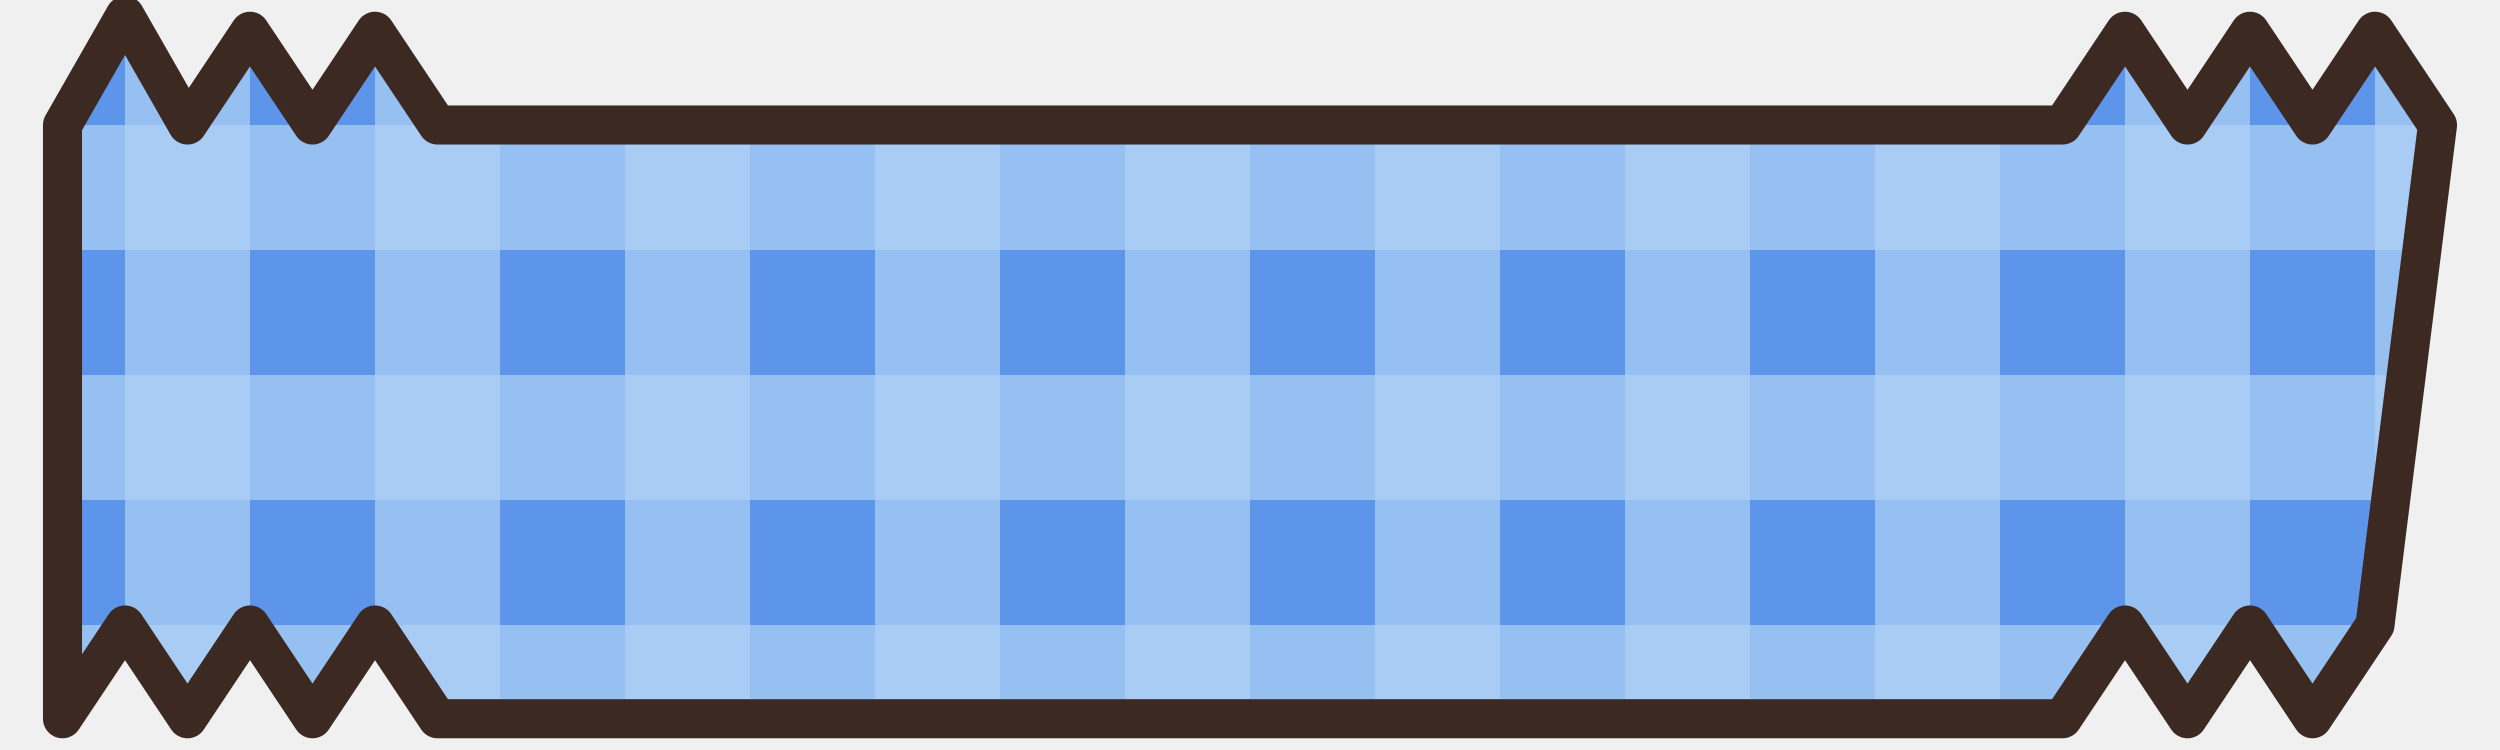
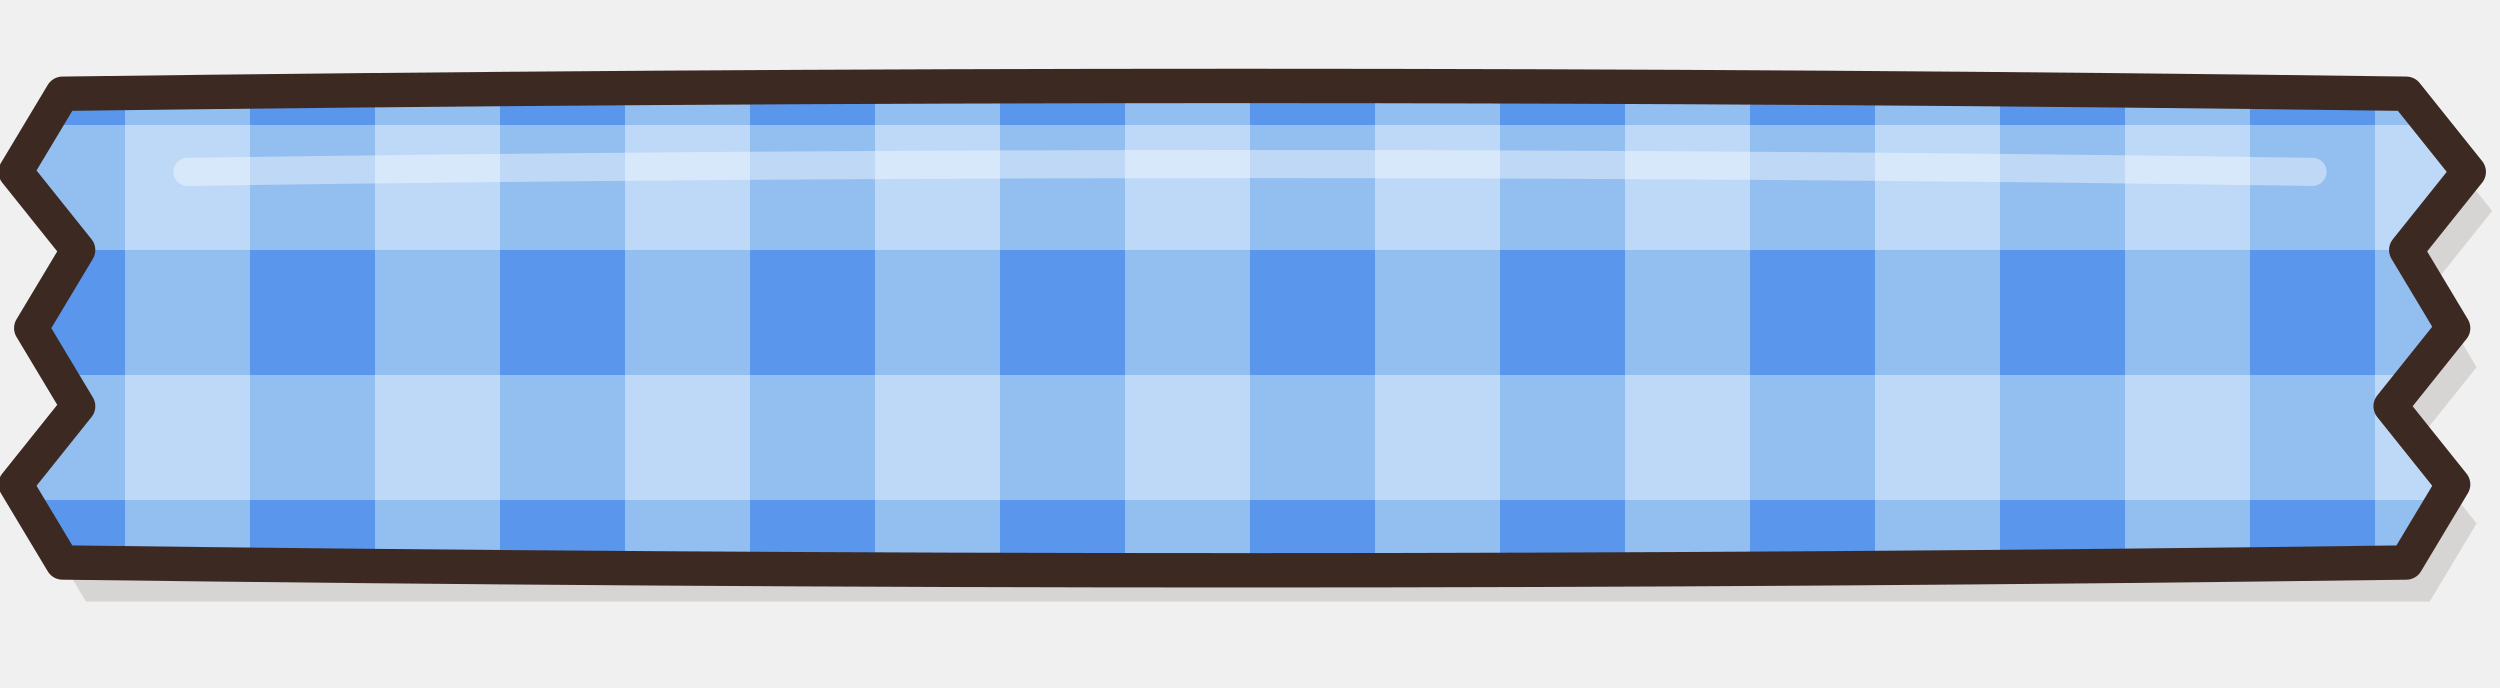
- <svg xmlns="http://www.w3.org/2000/svg" width="160" height="48" viewBox="0 0 160 48" fill="none">
+ <svg xmlns="http://www.w3.org/2000/svg" width="160" height="44" viewBox="0 0 160 44" fill="none">
  <defs>
-     <pattern id="blue-gingham" width="16" height="16" patternUnits="userSpaceOnUse">
-       <rect width="16" height="16" fill="#A9CCF4" />
-       <rect width="8" height="16" fill="#88B8EE" opacity="0.6" />
-       <rect width="16" height="8" fill="#88B8EE" opacity="0.6" />
-       <rect width="8" height="8" fill="#4B88E8" opacity="0.75" />
+     <pattern id="blue-gingham-v9" width="16" height="16" patternUnits="userSpaceOnUse">
+       <rect width="16" height="16" fill="#A8CCF5" />
+       <rect width="8" height="16" fill="#81B2ED" opacity="0.55" />
+       <rect width="16" height="8" fill="#81B2ED" opacity="0.55" />
+       <rect width="8" height="8" fill="#4B8BEA" opacity="0.75" />
+       <rect x="8" y="8" width="8" height="8" fill="#FFFFFF" opacity="0.25" />
    </pattern>
  </defs>
-   <path d="M4 8 L8 1 L12 8 L16 2 L20 8 L24 2 L28 8 L132 8 L136 2 L140 8 L144 2 L148 8 L152 2 L156 8 L152 40 L148 46 L144 40 L140 46 L136 40 L132 46 L28 46 L24 40 L20 46 L16 40 L12 46 L8 40 L4 46 Z" fill="url(#blue-gingham)" stroke="#3B2922" stroke-width="2.5" stroke-linejoin="round" />
+   <path d="M4 6 L1 11 L5 16 L2 21 L5 26 L1 31 L4 36 L154 36 L157 31 L153 26 L157 21 L154 16 L158 11 L154 6 Z" fill="#3B2922" opacity="0.14" transform="translate(1.5, 2.5)" />
+   <path d="M4 6      L1 11 L5 16 L2 21 L5 26 L1 31 L4 36      Q 80 37 154 36      L157 31 L153 26 L157 21 L154 16 L158 11 L154 6      Q 80 5 4 6 Z" fill="url(#blue-gingham-v9)" stroke="#3B2922" stroke-width="2.2" stroke-linejoin="round" />
+   <path d="M12 11 Q 80 10 148 11" stroke="#FFFFFF" stroke-width="1.8" stroke-linecap="round" opacity="0.4" />
</svg>
